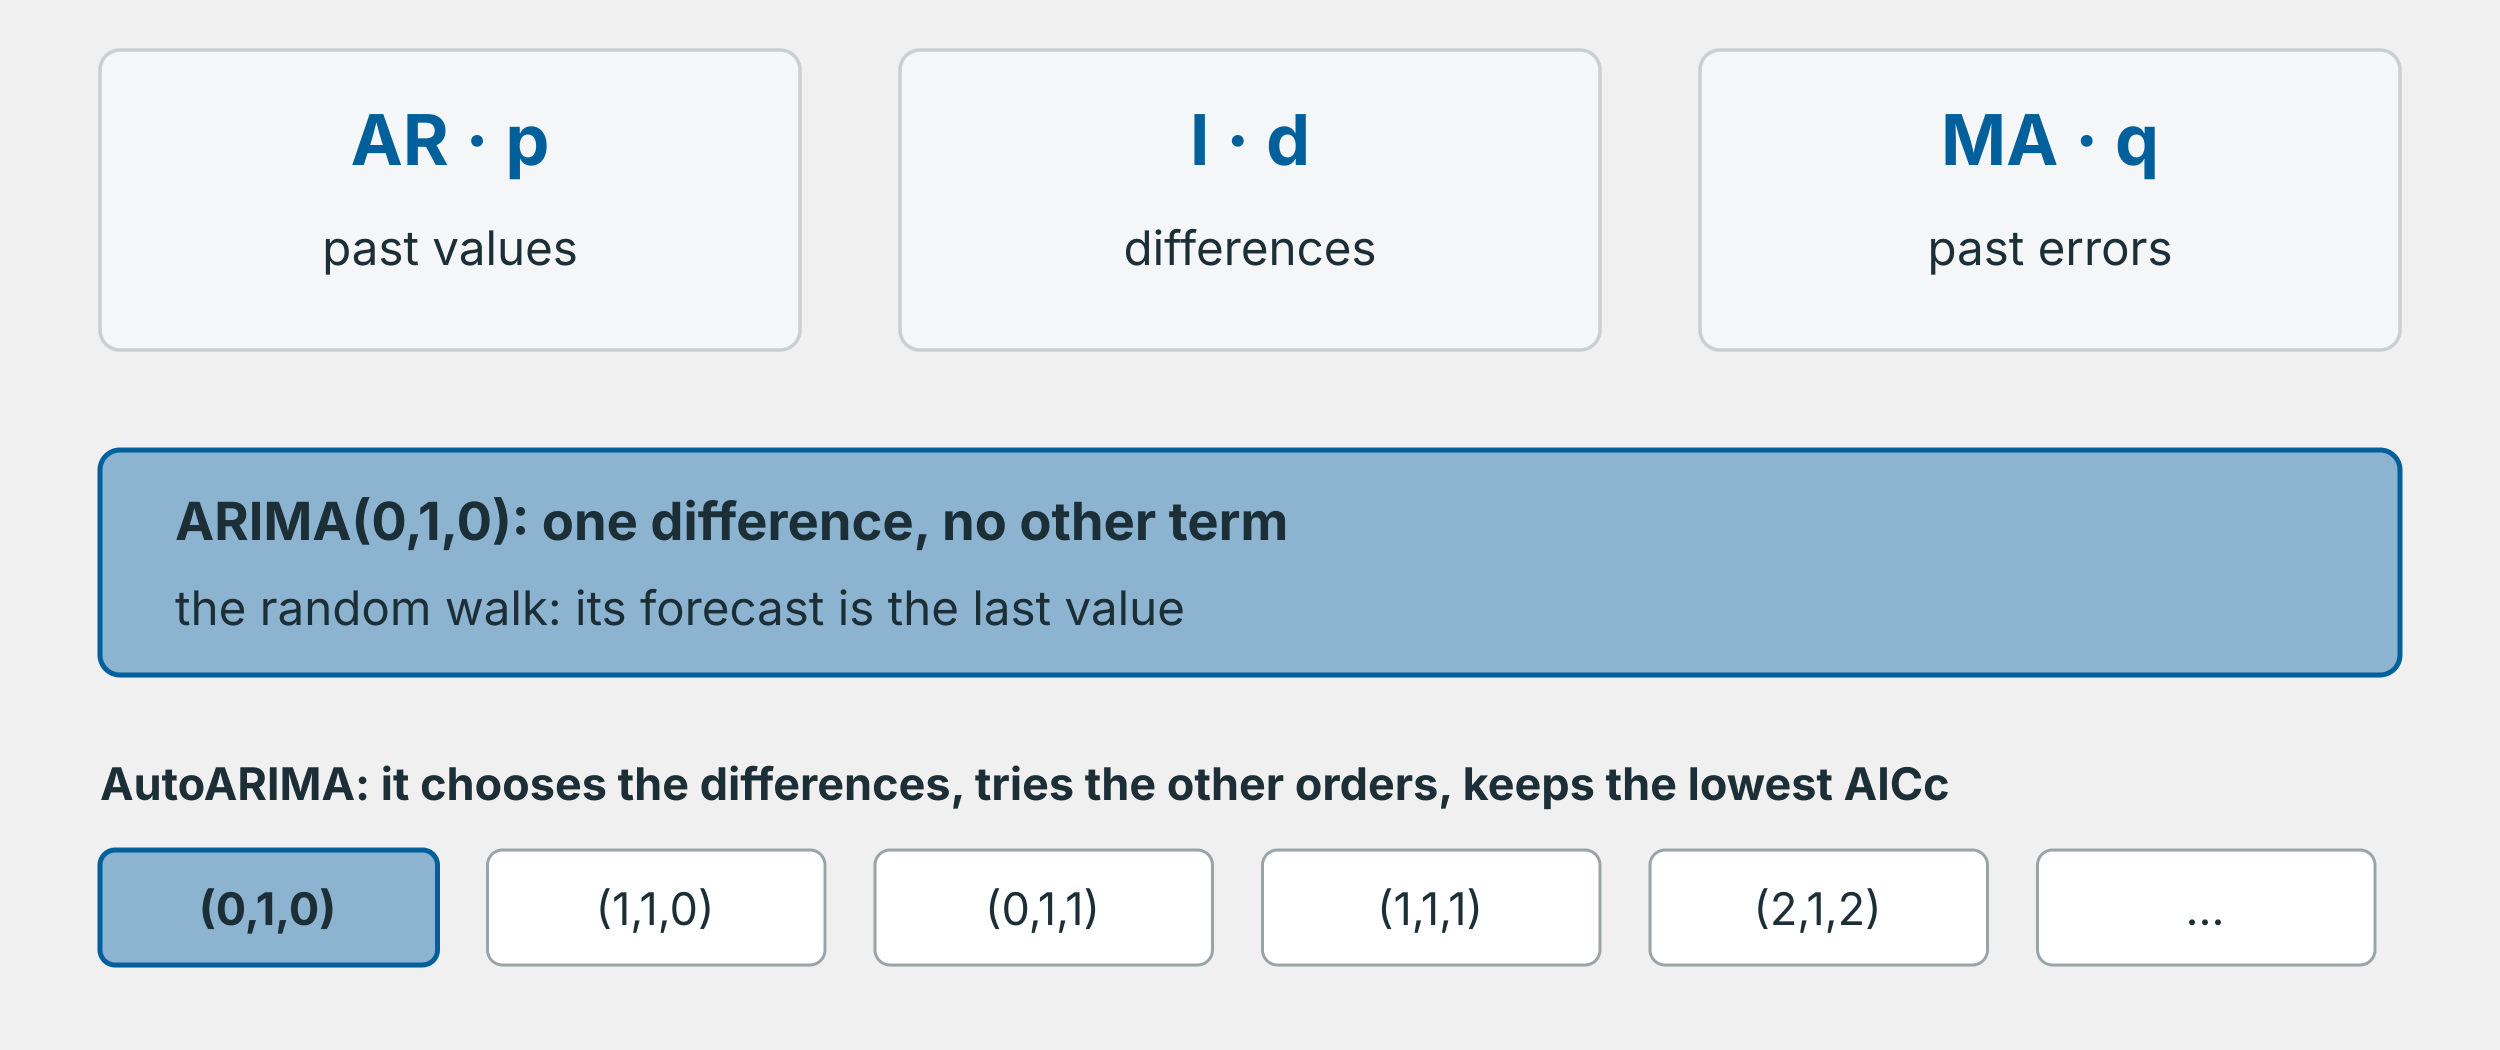
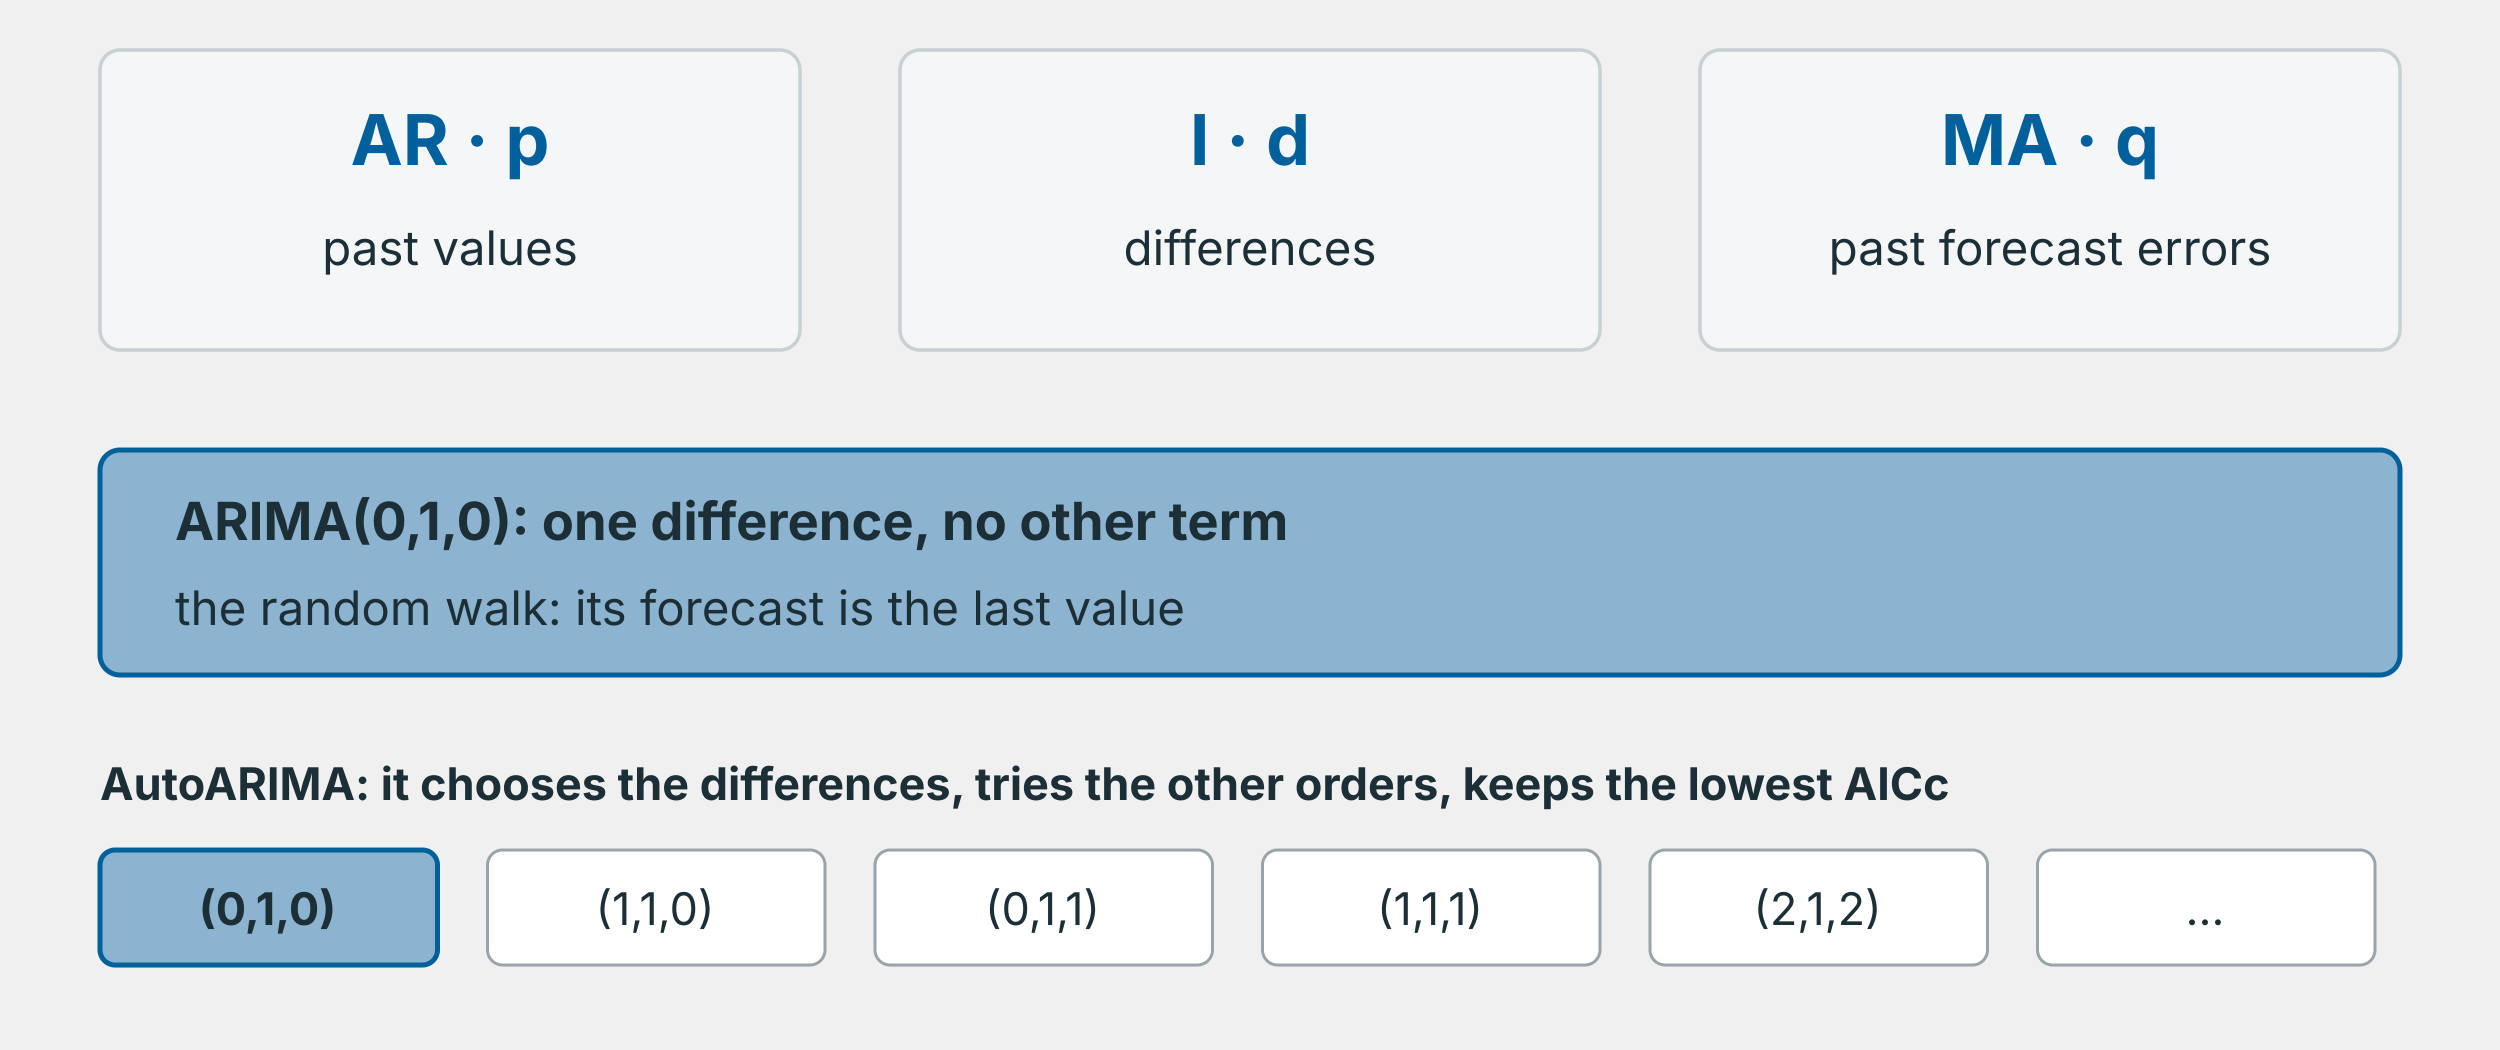
<svg xmlns="http://www.w3.org/2000/svg" viewBox="0 0 1000 420" font-family="Inter, Arimo, Helvetica, sans-serif">
  <defs>
    <marker id="ah" viewBox="0 0 10 10" refX="9" refY="5" markerWidth="7" markerHeight="7" orient="auto-start-reverse">
      <path d="M0,0 L10,5 L0,10 z" fill="#1c2e36" />
    </marker>
    <marker id="ahA" viewBox="0 0 10 10" refX="9" refY="5" markerWidth="7" markerHeight="7" orient="auto-start-reverse">
      <path class="accent-fill" d="M0,0 L10,5 L0,10 z" fill="#00609c" />
    </marker>
  </defs>
  <g data-step="1">
    <rect x="40" y="20" width="280" height="120" rx="8" fill="#f4f6f7" stroke="#c9cfd2" stroke-width="1.4" />
    <text class="accent-fill" x="180" y="66" font-size="28" font-weight="bold" text-anchor="middle" fill="#00609c">AR  ·  p</text>
    <text x="180" y="106" font-size="19" font-weight="normal" text-anchor="middle" fill="#1c2e36">past values</text>
    <rect x="360" y="20" width="280" height="120" rx="8" fill="#f4f6f7" stroke="#c9cfd2" stroke-width="1.4" />
    <text class="accent-fill" x="500" y="66" font-size="28" font-weight="bold" text-anchor="middle" fill="#00609c">I  ·  d</text>
    <text x="500" y="106" font-size="19" font-weight="normal" text-anchor="middle" fill="#1c2e36">differences</text>
    <rect x="680" y="20" width="280" height="120" rx="8" fill="#f4f6f7" stroke="#c9cfd2" stroke-width="1.4" />
    <text class="accent-fill" x="820" y="66" font-size="28" font-weight="bold" text-anchor="middle" fill="#00609c">MA  ·  q</text>
-     <text x="820" y="106" font-size="19" font-weight="normal" text-anchor="middle" fill="#1c2e36">past errors</text>
+     <text x="820" y="106" font-size="19" font-weight="normal" text-anchor="middle" fill="#1c2e36">past forecast errors</text>
  </g>
  <g data-step="2">
    <rect class="accent-a-light-fill accent-stroke" x="40" y="180" width="920" height="90" rx="8" fill="#8cb3cf" stroke="#00609c" stroke-width="2" />
    <text x="70" y="216" font-size="21" font-weight="bold" text-anchor="start" fill="#1c2e36">ARIMA(0,1,0): one difference, no other term</text>
    <text x="70" y="250" font-size="19" font-weight="normal" text-anchor="start" fill="#1c2e36">the random walk: its forecast is the last value</text>
  </g>
  <g data-step="3">
    <text x="40" y="320" font-size="18" font-weight="bold" text-anchor="start" fill="#1c2e36">AutoARIMA: it chooses the differences, tries the other orders, keeps the lowest AICc</text>
    <rect class="accent-a-light-fill accent-stroke" x="40" y="340" width="135" height="46" rx="6" fill="#8cb3cf" stroke="#00609c" stroke-width="2" />
    <text x="107" y="370" font-size="18" font-weight="bold" text-anchor="middle" fill="#1c2e36">(0,1,0)</text>
    <rect x="195" y="340" width="135" height="46" rx="6" fill="#ffffff" stroke="#9aa4a8" stroke-width="1.2" />
    <text x="262" y="370" font-size="18" font-weight="normal" text-anchor="middle" fill="#1c2e36">(1,1,0)</text>
    <rect x="350" y="340" width="135" height="46" rx="6" fill="#ffffff" stroke="#9aa4a8" stroke-width="1.2" />
    <text x="417" y="370" font-size="18" font-weight="normal" text-anchor="middle" fill="#1c2e36">(0,1,1)</text>
    <rect x="505" y="340" width="135" height="46" rx="6" fill="#ffffff" stroke="#9aa4a8" stroke-width="1.2" />
    <text x="572" y="370" font-size="18" font-weight="normal" text-anchor="middle" fill="#1c2e36">(1,1,1)</text>
    <rect x="660" y="340" width="135" height="46" rx="6" fill="#ffffff" stroke="#9aa4a8" stroke-width="1.2" />
    <text x="727" y="370" font-size="18" font-weight="normal" text-anchor="middle" fill="#1c2e36">(2,1,2)</text>
    <rect x="815" y="340" width="135" height="46" rx="6" fill="#ffffff" stroke="#9aa4a8" stroke-width="1.2" />
    <text x="882" y="370" font-size="18" font-weight="normal" text-anchor="middle" fill="#1c2e36">...</text>
  </g>
</svg>
